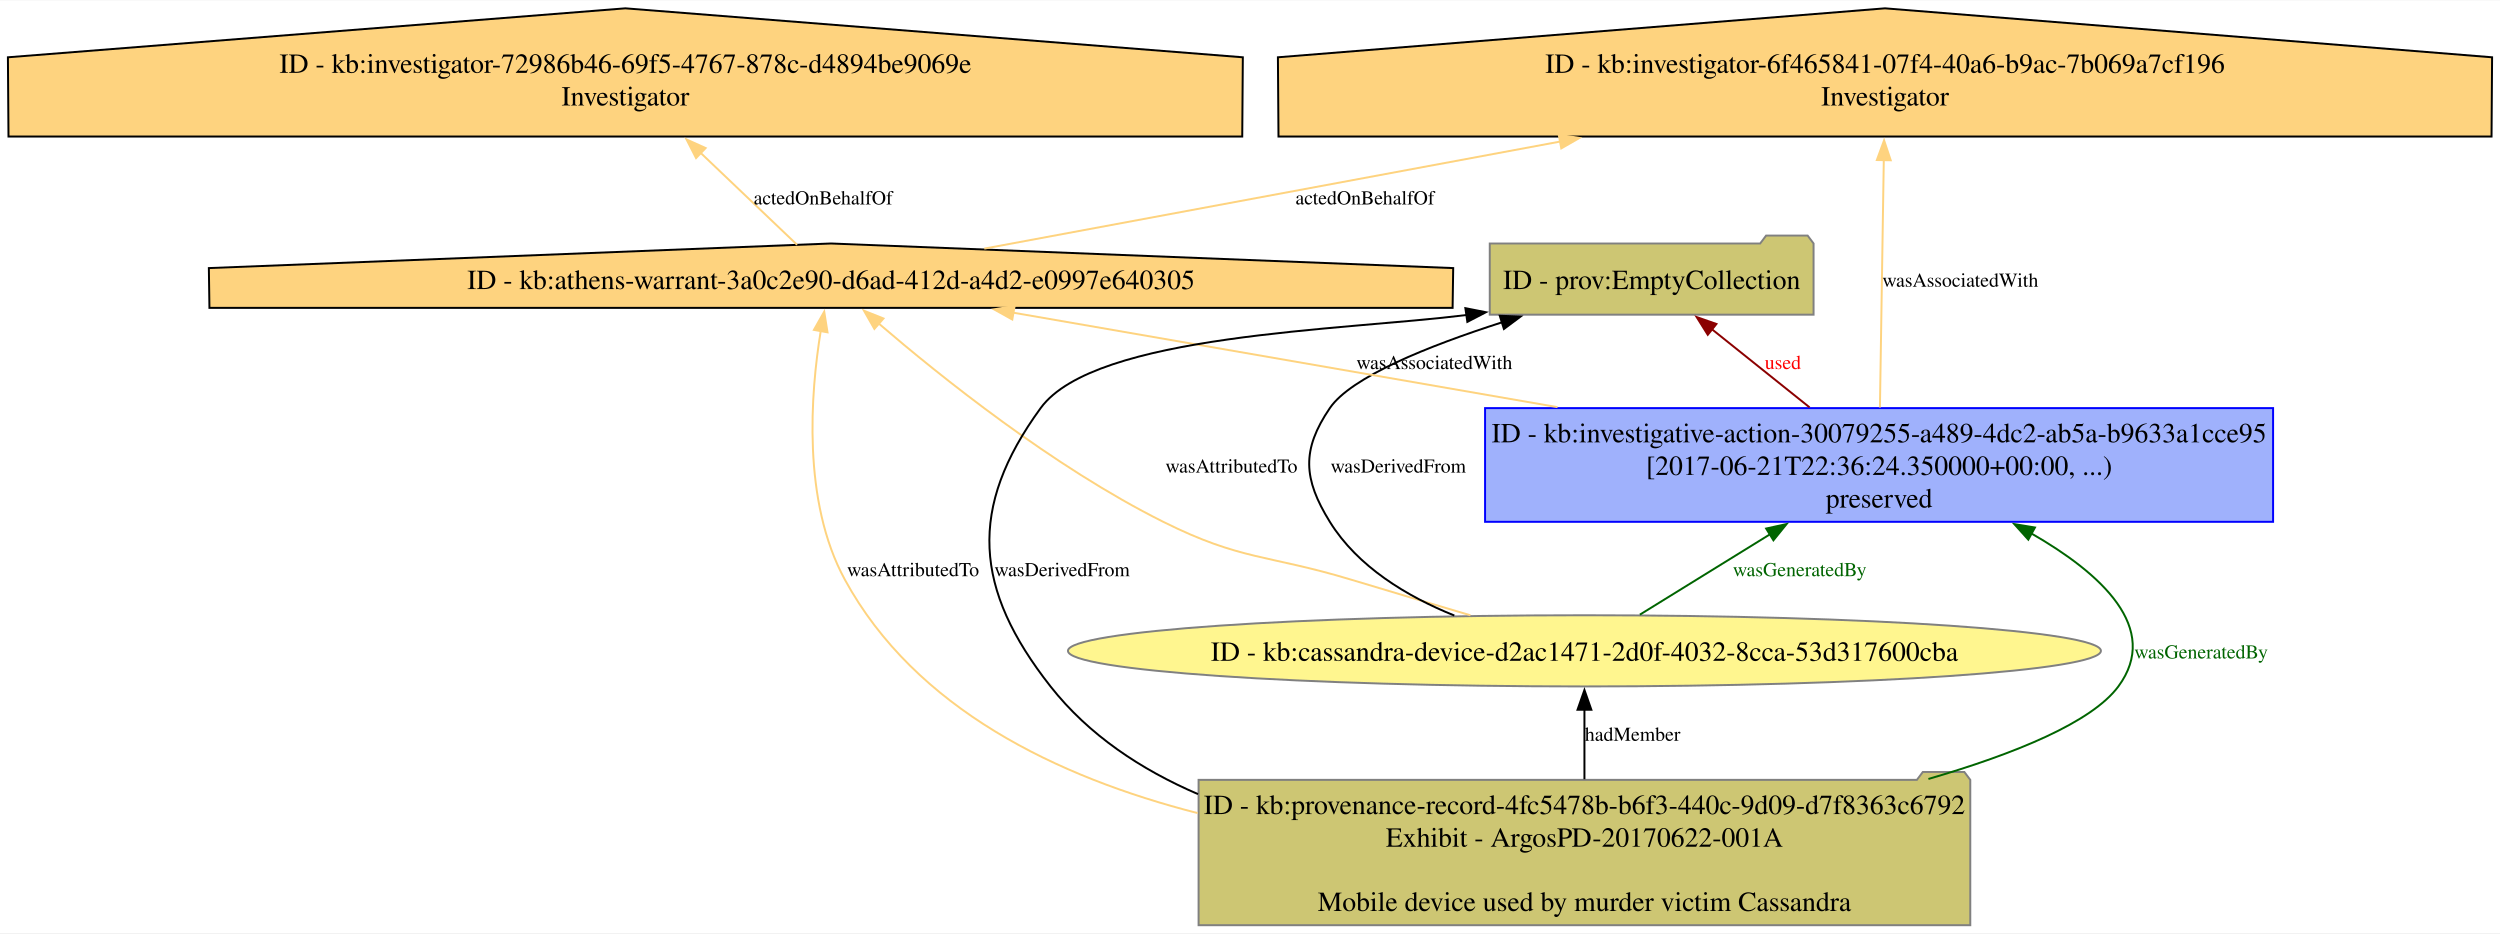
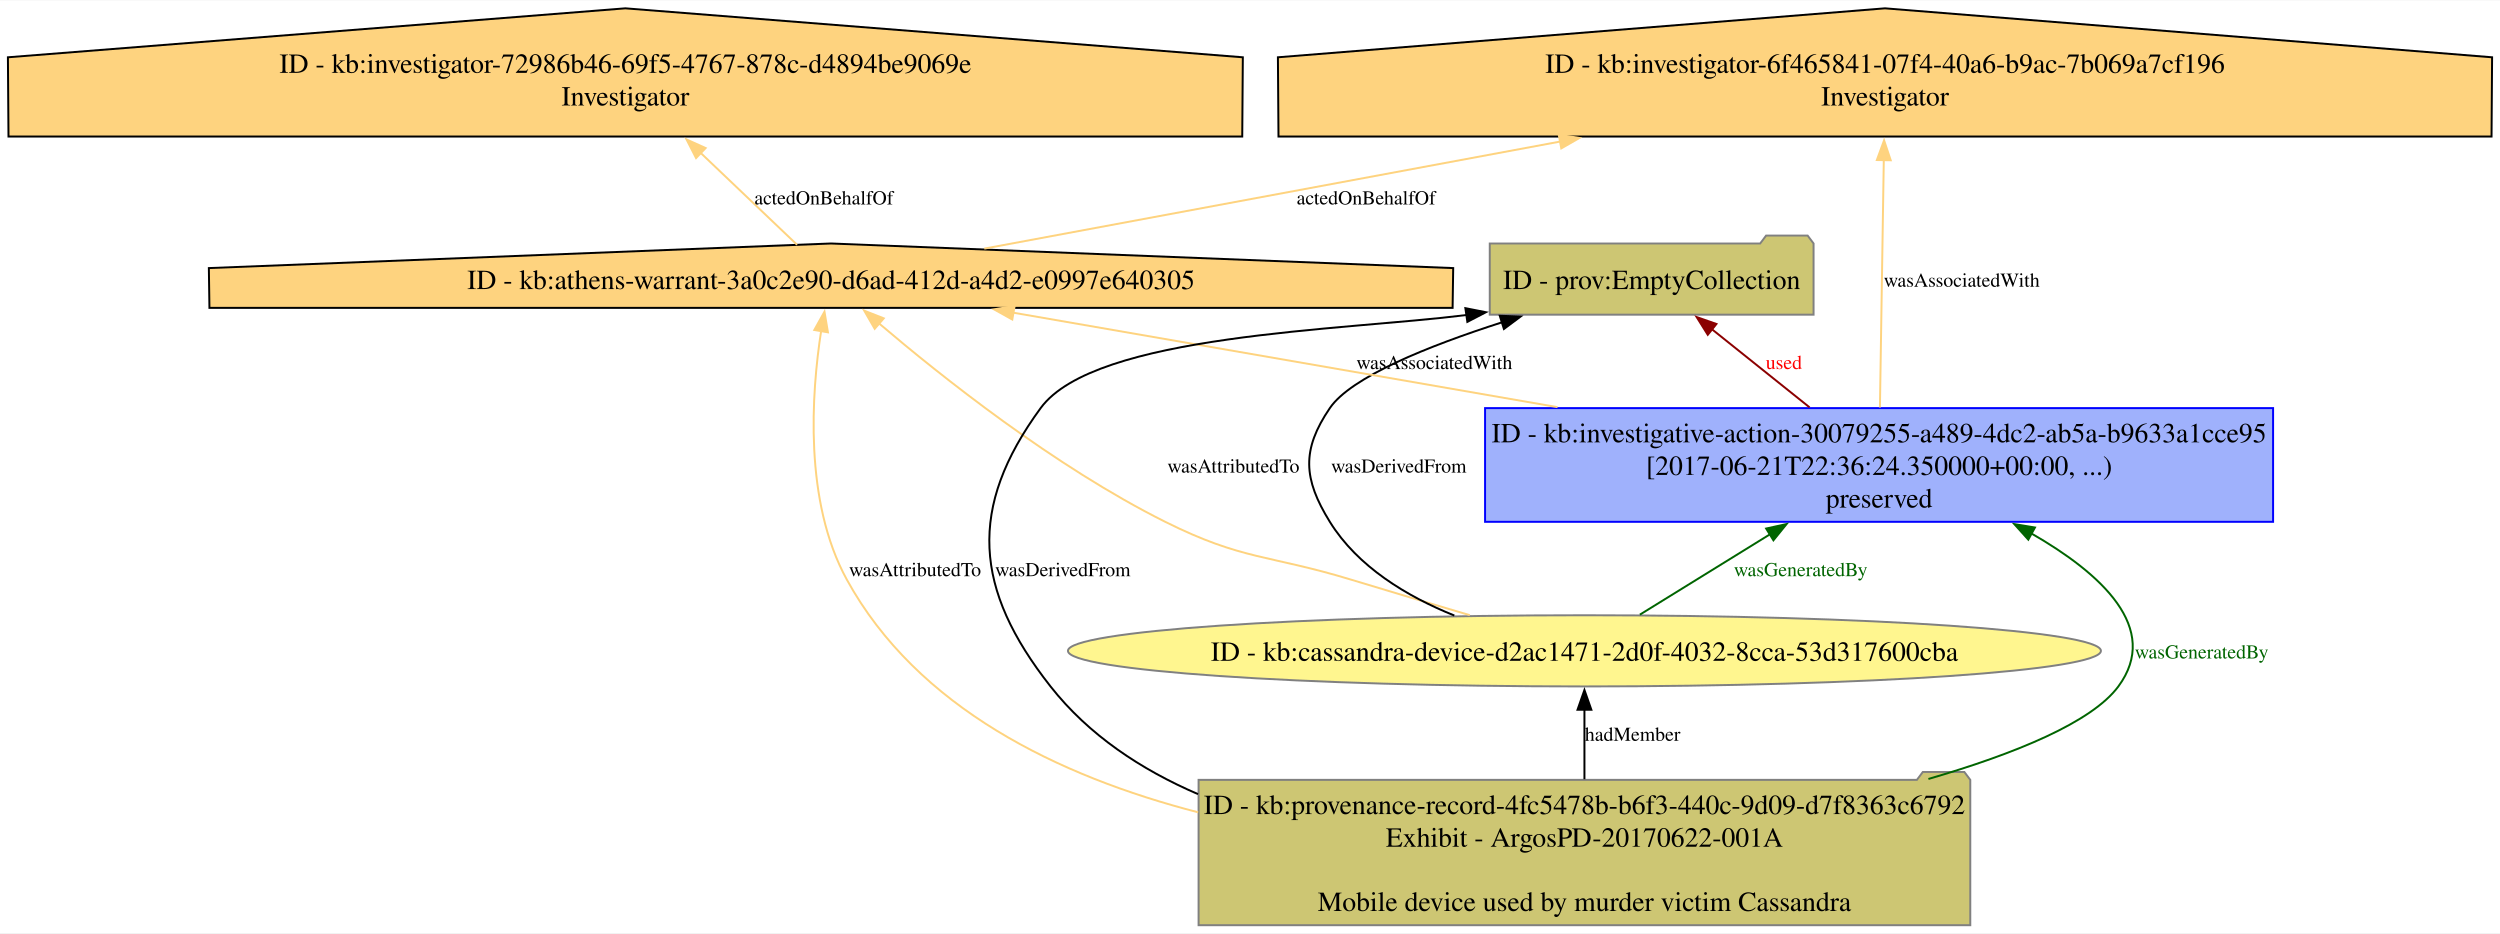
<svg xmlns="http://www.w3.org/2000/svg" xmlns:xlink="http://www.w3.org/1999/xlink" width="1264pt" height="472pt" viewBox="0.00 0.00 1264.25 471.67">
  <g id="graph0" class="graph" transform="scale(1 1) rotate(0) translate(4 467.67)">
    <polygon fill="white" stroke="none" points="-4,4 -4,-467.67 1260.25,-467.67 1260.25,4 -4,4" />
    <g id="node1" class="node">
      <g id="a_node1">
        <a xlink:title="ID - http://example.org/kb/athens-warrant-3a0c2e90-d6ad-412d-a4d2-e0997e640305">
          <polygon fill="#fed37f" stroke="black" points="730.88,-332.31 416.25,-344.75 101.62,-332.31 101.91,-312.19 730.58,-312.19 730.88,-332.31" />
          <text text-anchor="middle" x="416.25" y="-321.7" font-family="Times,serif" font-size="14.00">ID - kb:athens-warrant-3a0c2e90-d6ad-412d-a4d2-e0997e640305</text>
        </a>
      </g>
    </g>
    <g id="node4" class="node">
      <g id="a_node4">
        <a xlink:title="ID - http://example.org/kb/investigator-6f465841-07f4-40a6-b9ac-7b069a7cf196">
          <polygon fill="#fed37f" stroke="black" points="1256.25,-438.91 949.25,-463.67 642.24,-438.91 642.53,-398.84 1255.97,-398.84 1256.25,-438.91" />
          <text text-anchor="middle" x="949.25" y="-431.04" font-family="Times,serif" font-size="14.00">ID - kb:investigator-6f465841-07f4-40a6-b9ac-7b069a7cf196</text>
          <text text-anchor="middle" x="949.25" y="-414.54" font-family="Times,serif" font-size="14.00">Investigator</text>
        </a>
      </g>
    </g>
    <g id="edge1" class="edge">
      <path fill="none" stroke="#fed37f" d="M493.75,-342.16C569.79,-356.29 688.11,-378.29 785.1,-396.32" />
      <polygon fill="#fed37f" stroke="#fed37f" points="784.26,-399.72 794.73,-398.11 785.54,-392.84 784.26,-399.72" />
-       <text text-anchor="middle" x="686.25" y="-364.5" font-family="Times,serif" font-size="10.00">actedOnBehalfOf</text>
+       <text text-anchor="middle" x="686.84" y="-364.5" font-family="Times,serif" font-size="10.00">actedOnBehalfOf</text>
    </g>
    <g id="node5" class="node">
      <g id="a_node5">
        <a xlink:title="ID - http://example.org/kb/investigator-72986b46-69f5-4767-878c-d4894be9069e">
          <polygon fill="#fed37f" stroke="black" points="624.5,-438.91 312.25,-463.67 0,-438.91 0.29,-398.84 624.2,-398.84 624.5,-438.91" />
          <text text-anchor="middle" x="312.25" y="-431.04" font-family="Times,serif" font-size="14.00">ID - kb:investigator-72986b46-69f5-4767-878c-d4894be9069e</text>
          <text text-anchor="middle" x="312.25" y="-414.54" font-family="Times,serif" font-size="14.00">Investigator</text>
        </a>
      </g>
    </g>
    <g id="edge2" class="edge">
      <path fill="none" stroke="#fed37f" d="M399.07,-344.11C385.79,-356.77 366.88,-374.78 350.11,-390.76" />
      <polygon fill="#fed37f" stroke="#fed37f" points="348,-387.94 343.17,-397.37 352.83,-393.01 348,-387.94" />
-       <text text-anchor="middle" x="412.25" y="-364.5" font-family="Times,serif" font-size="10.00">actedOnBehalfOf</text>
+       <text text-anchor="middle" x="412.62" y="-364.5" font-family="Times,serif" font-size="10.00">actedOnBehalfOf</text>
    </g>
    <g id="node2" class="node">
      <g id="a_node2">
        <a xlink:title="ID - http://example.org/kb/cassandra-device-d2ac1471-2d0f-4032-8cca-53d317600cba">
          <ellipse fill="#fff68f" stroke="#808080" cx="797.25" cy="-138.75" rx="261.19" ry="18" />
          <text text-anchor="middle" x="797.25" y="-133.7" font-family="Times,serif" font-size="14.00">ID - kb:cassandra-device-d2ac1471-2d0f-4032-8cca-53d317600cba</text>
        </a>
      </g>
    </g>
    <g id="edge3" class="edge">
-       <path fill="none" stroke="#fed37f" d="M739.6,-156.72C720.39,-162.41 698.88,-168.82 679.25,-174.75 636.96,-187.53 623.78,-184.27 584.25,-204 528.51,-231.82 471.42,-277.61 440.23,-304.4" />
-       <polygon fill="#fed37f" stroke="#fed37f" points="438.18,-301.55 432.92,-310.75 442.77,-306.83 438.18,-301.55" />
-       <text text-anchor="middle" x="618.75" y="-228.88" font-family="Times,serif" font-size="10.00">wasAttributedTo</text>
+       <path fill="none" stroke="#fed37f" d="M739.28,-156.78C720.15,-162.44 698.77,-168.82 679.25,-174.75 637.38,-187.47 624.4,-184.46 585.25,-204 529.3,-231.93 471.82,-277.68 440.41,-304.43" />
+       <polygon fill="#fed37f" stroke="#fed37f" points="438.34,-301.6 433.04,-310.78 442.91,-306.9 438.34,-301.6" />
+       <text text-anchor="middle" x="619.75" y="-228.88" font-family="Times,serif" font-size="10.00">wasAttributedTo</text>
    </g>
    <g id="node3" class="node">
      <g id="a_node3">
        <a xlink:title="ID - http://example.org/kb/investigative-action-30079255-a489-4dc2-ab5a-b9633a1cce95">
          <polygon fill="#9fb1fc" stroke="#0000ff" points="1145.5,-261.5 747,-261.5 747,-204 1145.5,-204 1145.5,-261.5" />
          <text text-anchor="middle" x="946.25" y="-244.2" font-family="Times,serif" font-size="14.00">ID - kb:investigative-action-30079255-a489-4dc2-ab5a-b9633a1cce95</text>
          <text text-anchor="middle" x="946.25" y="-227.7" font-family="Times,serif" font-size="14.00">[2017-06-21T22:36:24.350000+00:00, ...)</text>
          <text text-anchor="middle" x="946.25" y="-211.2" font-family="Times,serif" font-size="14.00">preserved</text>
        </a>
      </g>
    </g>
    <g id="edge4" class="edge">
      <path fill="none" stroke="darkgreen" d="M825.27,-157.05C843.78,-168.48 868.65,-183.84 891.03,-197.66" />
      <polygon fill="darkgreen" stroke="darkgreen" points="889.14,-200.6 899.49,-202.88 892.82,-194.65 889.14,-200.6" />
-       <text text-anchor="middle" x="906.12" y="-176.5" font-family="Times,serif" font-size="10.00" fill="darkgreen">wasGeneratedBy</text>
+       <text text-anchor="middle" x="906.62" y="-176.5" font-family="Times,serif" font-size="10.00" fill="darkgreen">wasGeneratedBy</text>
    </g>
    <g id="node7" class="node">
      <g id="a_node7">
        <a xlink:title="ID - http://www.w3.org/ns/prov#EmptyCollection">
          <polygon fill="#cdc673" stroke="#808080" points="913.12,-344.75 910.12,-348.75 889.12,-348.75 886.12,-344.75 749.37,-344.75 749.37,-308.75 913.12,-308.75 913.12,-344.75" />
          <text text-anchor="middle" x="831.25" y="-321.7" font-family="Times,serif" font-size="14.00">ID - prov:EmptyCollection</text>
        </a>
      </g>
    </g>
    <g id="edge5" class="edge">
      <path fill="none" stroke="black" d="M731.46,-156.61C707.36,-166.31 682.56,-181.27 668.5,-204 655.05,-225.73 654.12,-240.37 668.5,-261.5 679.19,-277.22 718.32,-292.92 755.53,-304.87" />
      <polygon fill="black" stroke="black" points="754.43,-308.19 765.02,-307.84 756.53,-301.51 754.43,-308.19" />
-       <text text-anchor="middle" x="703.12" y="-228.88" font-family="Times,serif" font-size="10.00">wasDerivedFrom</text>
+       <text text-anchor="middle" x="703.37" y="-228.88" font-family="Times,serif" font-size="10.00">wasDerivedFrom</text>
    </g>
    <g id="edge6" class="edge">
      <path fill="none" stroke="#fed37f" d="M783.63,-261.98C693.14,-277.69 583.83,-296.66 508.09,-309.81" />
      <polygon fill="#fed37f" stroke="#fed37f" points="507.91,-306.29 498.66,-311.44 509.11,-313.18 507.91,-306.29" />
      <text text-anchor="middle" x="721.37" y="-281.25" font-family="Times,serif" font-size="10.00">wasAssociatedWith</text>
    </g>
    <g id="edge7" class="edge">
      <path fill="none" stroke="#fed37f" d="M946.68,-261.83C947.2,-294.76 948.05,-349.61 948.63,-386.95" />
      <polygon fill="#fed37f" stroke="#fed37f" points="945.13,-386.95 948.78,-396.9 952.13,-386.84 945.13,-386.95" />
-       <text text-anchor="middle" x="987.37" y="-322.88" font-family="Times,serif" font-size="10.00">wasAssociatedWith</text>
+       <text text-anchor="middle" x="988.07" y="-322.88" font-family="Times,serif" font-size="10.00">wasAssociatedWith</text>
    </g>
    <g id="edge8" class="edge">
      <path fill="none" stroke="#8b0000" d="M911.12,-261.85C895.37,-274.46 876.96,-289.18 861.79,-301.32" />
      <polygon fill="#8b0000" stroke="#8b0000" points="859.62,-298.57 853.99,-307.55 863.99,-304.04 859.62,-298.57" />
-       <text text-anchor="middle" x="897.62" y="-281.25" font-family="Times,serif" font-size="10.00" fill="red">used</text>
+       <text text-anchor="middle" x="898.12" y="-281.25" font-family="Times,serif" font-size="10.00" fill="red">used</text>
    </g>
    <g id="node6" class="node">
      <g id="a_node6">
        <a xlink:title="ID - http://example.org/kb/provenance-record-4fc5478b-b6f3-440c-9d09-d7f8363c6792">
          <polygon fill="#cdc673" stroke="#808080" points="992.37,-73.5 989.37,-77.5 968.37,-77.5 965.37,-73.5 602.12,-73.5 602.12,0 992.37,0 992.37,-73.5" />
          <text text-anchor="middle" x="797.25" y="-56.2" font-family="Times,serif" font-size="14.00">ID - kb:provenance-record-4fc5478b-b6f3-440c-9d09-d7f8363c6792</text>
          <text text-anchor="middle" x="797.25" y="-39.7" font-family="Times,serif" font-size="14.00">Exhibit - ArgosPD-20170622-001A</text>
          <text text-anchor="middle" x="797.25" y="-7.2" font-family="Times,serif" font-size="14.00">Mobile device used by murder victim Cassandra</text>
        </a>
      </g>
    </g>
    <g id="edge9" class="edge">
-       <path fill="none" stroke="#fed37f" d="M601.64,-56.69C530.49,-74.88 458.84,-109.49 423.25,-174.75 401.61,-214.41 405.91,-269.01 411.05,-300.53" />
-       <polygon fill="#fed37f" stroke="#fed37f" points="407.59,-301.06 412.81,-310.28 414.47,-299.82 407.59,-301.06" />
-       <text text-anchor="middle" x="457.75" y="-176.5" font-family="Times,serif" font-size="10.00">wasAttributedTo</text>
+       <path fill="none" stroke="#fed37f" d="M601.9,-57.09C531.14,-75.36 459.89,-109.91 424.25,-174.75 402.48,-214.35 406.37,-268.97 411.25,-300.51" />
+       <polygon fill="#fed37f" stroke="#fed37f" points="407.79,-301.01 412.94,-310.26 414.69,-299.82 407.79,-301.01" />
+       <text text-anchor="middle" x="458.75" y="-176.5" font-family="Times,serif" font-size="10.00">wasAttributedTo</text>
    </g>
    <g id="edge10" class="edge">
      <path fill="none" stroke="black" d="M797.25,-73.85C797.25,-85.4 797.25,-98.01 797.25,-108.96" />
      <polygon fill="black" stroke="black" points="793.75,-108.96 797.25,-118.96 800.75,-108.96 793.75,-108.96" />
      <text text-anchor="middle" x="821.62" y="-93.25" font-family="Times,serif" font-size="10.00">hadMember</text>
    </g>
    <g id="edge11" class="edge">
      <path fill="none" stroke="darkgreen" d="M971.2,-73.96C1015.2,-86.78 1053.84,-102.61 1067.25,-120.75 1088.94,-150.11 1058.65,-177.87 1022.96,-198.29" />
      <polygon fill="darkgreen" stroke="darkgreen" points="1021.71,-194.98 1014.63,-202.85 1025.08,-201.12 1021.71,-194.98" />
-       <text text-anchor="middle" x="1109.12" y="-134.88" font-family="Times,serif" font-size="10.00" fill="darkgreen">wasGeneratedBy</text>
+       <text text-anchor="middle" x="1109.39" y="-134.88" font-family="Times,serif" font-size="10.00" fill="darkgreen">wasGeneratedBy</text>
    </g>
    <g id="edge12" class="edge">
-       <path fill="none" stroke="black" d="M601.83,-66.29C573.01,-78.69 546.57,-96.17 527.25,-120.75 488.56,-169.96 485.38,-210.92 522.25,-261.5 549.68,-299.13 674.8,-300.67 737.61,-308.58" />
+       <path fill="none" stroke="black" d="M601.83,-66.29C573.01,-78.69 546.57,-96.17 527.25,-120.75 488.56,-169.96 485.3,-210.98 522.25,-261.5 549.74,-299.09 674.81,-300.64 737.61,-308.58" />
      <polygon fill="black" stroke="black" points="737.04,-312.04 747.44,-309.99 738.04,-305.11 737.04,-312.04" />
-       <text text-anchor="middle" x="533.12" y="-176.5" font-family="Times,serif" font-size="10.00">wasDerivedFrom</text>
+       <text text-anchor="middle" x="533.48" y="-176.5" font-family="Times,serif" font-size="10.00">wasDerivedFrom</text>
    </g>
  </g>
</svg>
